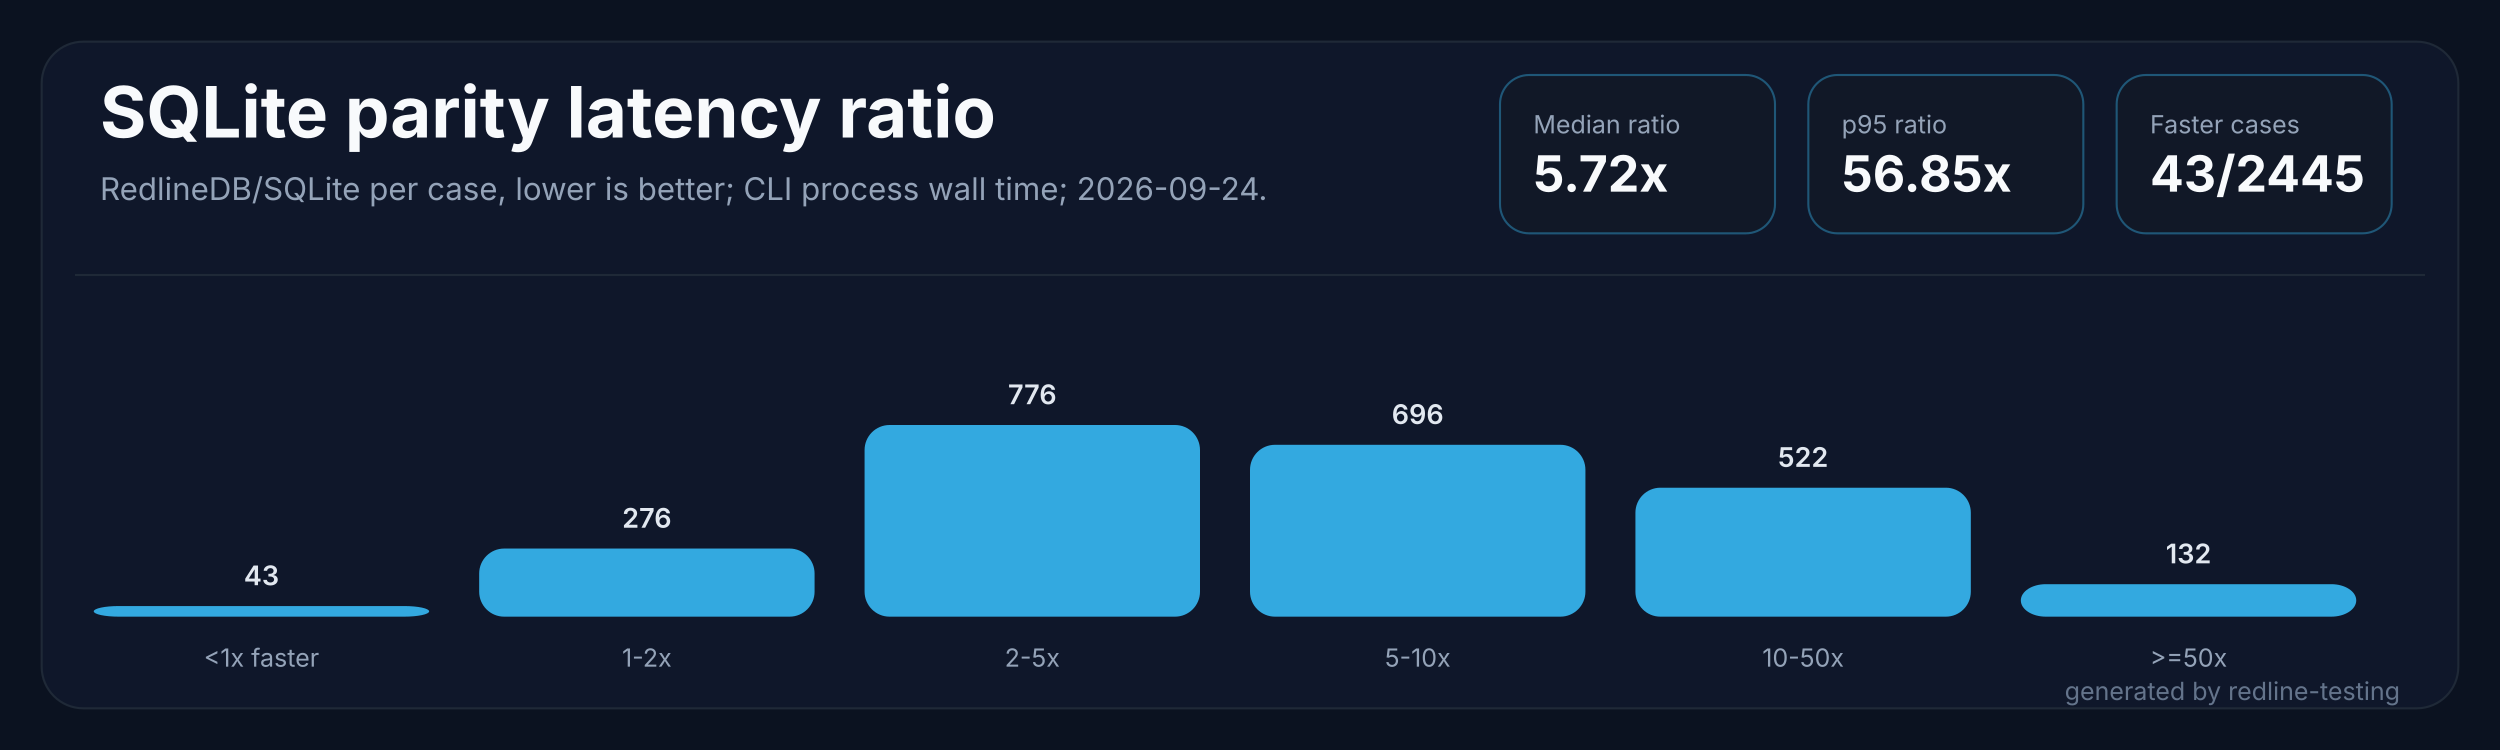
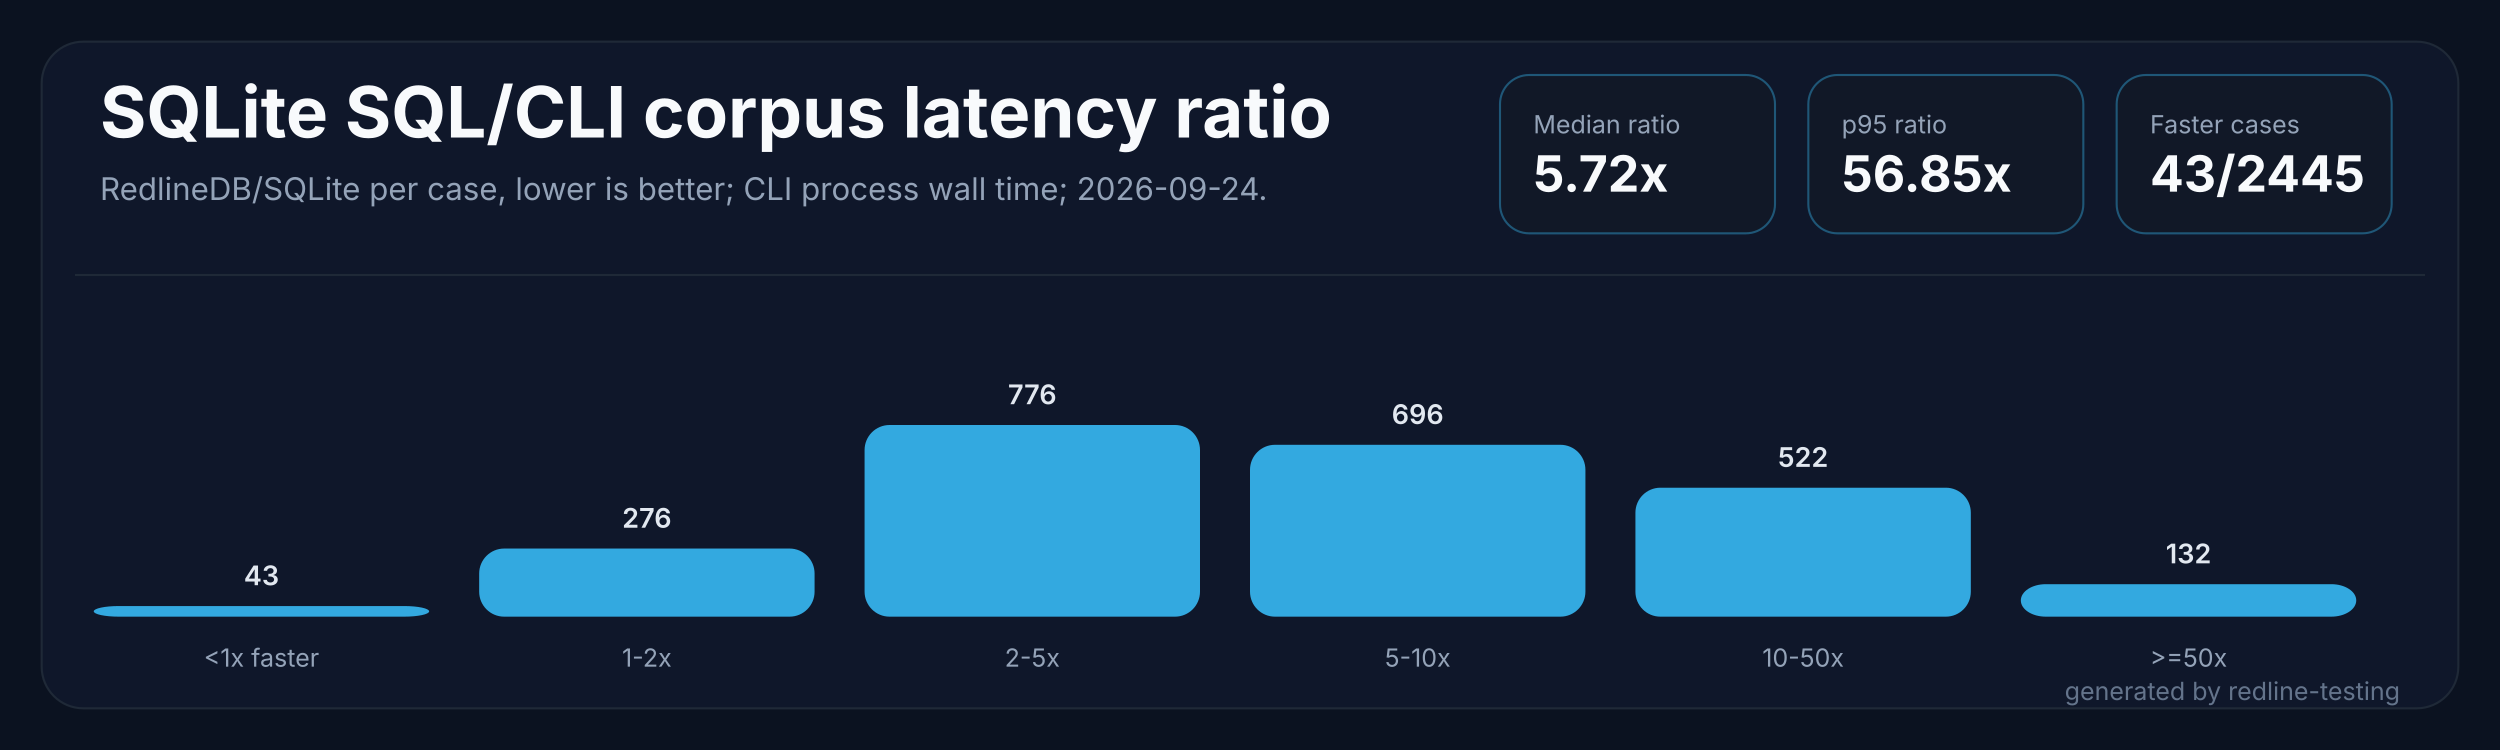
<svg xmlns="http://www.w3.org/2000/svg" width="1200" height="360" viewBox="0 0 1200 360" role="img" aria-labelledby="title desc">
  <rect width="1200" height="360" fill="#0b1220" />
  <rect x="20" y="20" width="1160" height="320" rx="20" fill="#0f172a" stroke="#1f2937" />
  <path d="M 36 132 H 1164" stroke="#1f2937" stroke-width="1" />
-   <text x="48" y="66" fill="#f8fafc" font-family="Inter,Segoe UI,sans-serif" font-size="34" font-weight="700" letter-spacing="0">SQLite parity latency ratio</text>
+   <text x="48" y="66" fill="#f8fafc" font-family="Inter,Segoe UI,sans-serif" font-size="34" font-weight="700" letter-spacing="0">SQLite SQL/CLI corpus latency ratio</text>
  <text x="48" y="96" fill="#94a3b8" font-family="Inter,Segoe UI,sans-serif" font-size="15" letter-spacing="0">RedlineDB/SQLite per case, lower is better; CLI process wall time; 2026-09-24.</text>
  <g transform="translate(720,36)">
    <rect width="132" height="76" rx="14" fill="#111827" stroke="#38bdf8" stroke-opacity="0.38" />
    <text x="16" y="28" fill="#94a3b8" font-family="Inter,Segoe UI,sans-serif" font-size="12" letter-spacing="0">Median ratio</text>
    <text x="16" y="56" fill="#f8fafc" font-family="Inter,Segoe UI,sans-serif" font-size="24" font-weight="700" letter-spacing="0">5.72x</text>
  </g>
  <g transform="translate(868,36)">
    <rect width="132" height="76" rx="14" fill="#111827" stroke="#38bdf8" stroke-opacity="0.38" />
    <text x="16" y="28" fill="#94a3b8" font-family="Inter,Segoe UI,sans-serif" font-size="12" letter-spacing="0">p95 ratio</text>
    <text x="16" y="56" fill="#f8fafc" font-family="Inter,Segoe UI,sans-serif" font-size="24" font-weight="700" letter-spacing="0">56.85x</text>
  </g>
  <g transform="translate(1016,36)">
    <rect width="132" height="76" rx="14" fill="#111827" stroke="#38bdf8" stroke-opacity="0.38" />
    <text x="16" y="28" fill="#94a3b8" font-family="Inter,Segoe UI,sans-serif" font-size="12" letter-spacing="0">Faster cases</text>
    <text x="16" y="56" fill="#f8fafc" font-family="Inter,Segoe UI,sans-serif" font-size="24" font-weight="700" letter-spacing="0">43/2445</text>
  </g>
  <g transform="translate(45.0,0)">
    <rect x="0" y="290.9" width="161.0" height="5.1" rx="12" fill="#38bdf8" fill-opacity="0.88" />
    <text x="80.5" y="280.9" fill="#e2e8f0" text-anchor="middle" font-family="Inter,Segoe UI,sans-serif" font-size="13" font-weight="600" letter-spacing="0">43</text>
    <text x="80.5" y="320" fill="#94a3b8" text-anchor="middle" font-family="Inter,Segoe UI,sans-serif" font-size="12" letter-spacing="0">&lt;1x faster</text>
  </g>
  <g transform="translate(230.0,0)">
    <rect x="0" y="263.3" width="161.0" height="32.7" rx="12" fill="#38bdf8" fill-opacity="0.88" />
    <text x="80.5" y="253.3" fill="#e2e8f0" text-anchor="middle" font-family="Inter,Segoe UI,sans-serif" font-size="13" font-weight="600" letter-spacing="0">276</text>
    <text x="80.5" y="320" fill="#94a3b8" text-anchor="middle" font-family="Inter,Segoe UI,sans-serif" font-size="12" letter-spacing="0">1-2x</text>
  </g>
  <g transform="translate(415.0,0)">
    <rect x="0" y="204.0" width="161.0" height="92.0" rx="12" fill="#38bdf8" fill-opacity="0.88" />
    <text x="80.5" y="194.0" fill="#e2e8f0" text-anchor="middle" font-family="Inter,Segoe UI,sans-serif" font-size="13" font-weight="600" letter-spacing="0">776</text>
    <text x="80.5" y="320" fill="#94a3b8" text-anchor="middle" font-family="Inter,Segoe UI,sans-serif" font-size="12" letter-spacing="0">2-5x</text>
  </g>
  <g transform="translate(600.0,0)">
    <rect x="0" y="213.5" width="161.0" height="82.5" rx="12" fill="#38bdf8" fill-opacity="0.88" />
    <text x="80.5" y="203.5" fill="#e2e8f0" text-anchor="middle" font-family="Inter,Segoe UI,sans-serif" font-size="13" font-weight="600" letter-spacing="0">696</text>
    <text x="80.5" y="320" fill="#94a3b8" text-anchor="middle" font-family="Inter,Segoe UI,sans-serif" font-size="12" letter-spacing="0">5-10x</text>
  </g>
  <g transform="translate(785.0,0)">
    <rect x="0" y="234.1" width="161.0" height="61.9" rx="12" fill="#38bdf8" fill-opacity="0.88" />
    <text x="80.5" y="224.1" fill="#e2e8f0" text-anchor="middle" font-family="Inter,Segoe UI,sans-serif" font-size="13" font-weight="600" letter-spacing="0">522</text>
    <text x="80.5" y="320" fill="#94a3b8" text-anchor="middle" font-family="Inter,Segoe UI,sans-serif" font-size="12" letter-spacing="0">10-50x</text>
  </g>
  <g transform="translate(970.0,0)">
    <rect x="0" y="280.4" width="161.0" height="15.6" rx="12" fill="#38bdf8" fill-opacity="0.88" />
    <text x="80.5" y="270.4" fill="#e2e8f0" text-anchor="middle" font-family="Inter,Segoe UI,sans-serif" font-size="13" font-weight="600" letter-spacing="0">132</text>
    <text x="80.5" y="320" fill="#94a3b8" text-anchor="middle" font-family="Inter,Segoe UI,sans-serif" font-size="12" letter-spacing="0">&gt;=50x</text>
  </g>
  <text x="1152" y="336" fill="#64748b" text-anchor="end" font-family="Inter,Segoe UI,sans-serif" font-size="12" letter-spacing="0">generated by redline-testing</text>
</svg>
